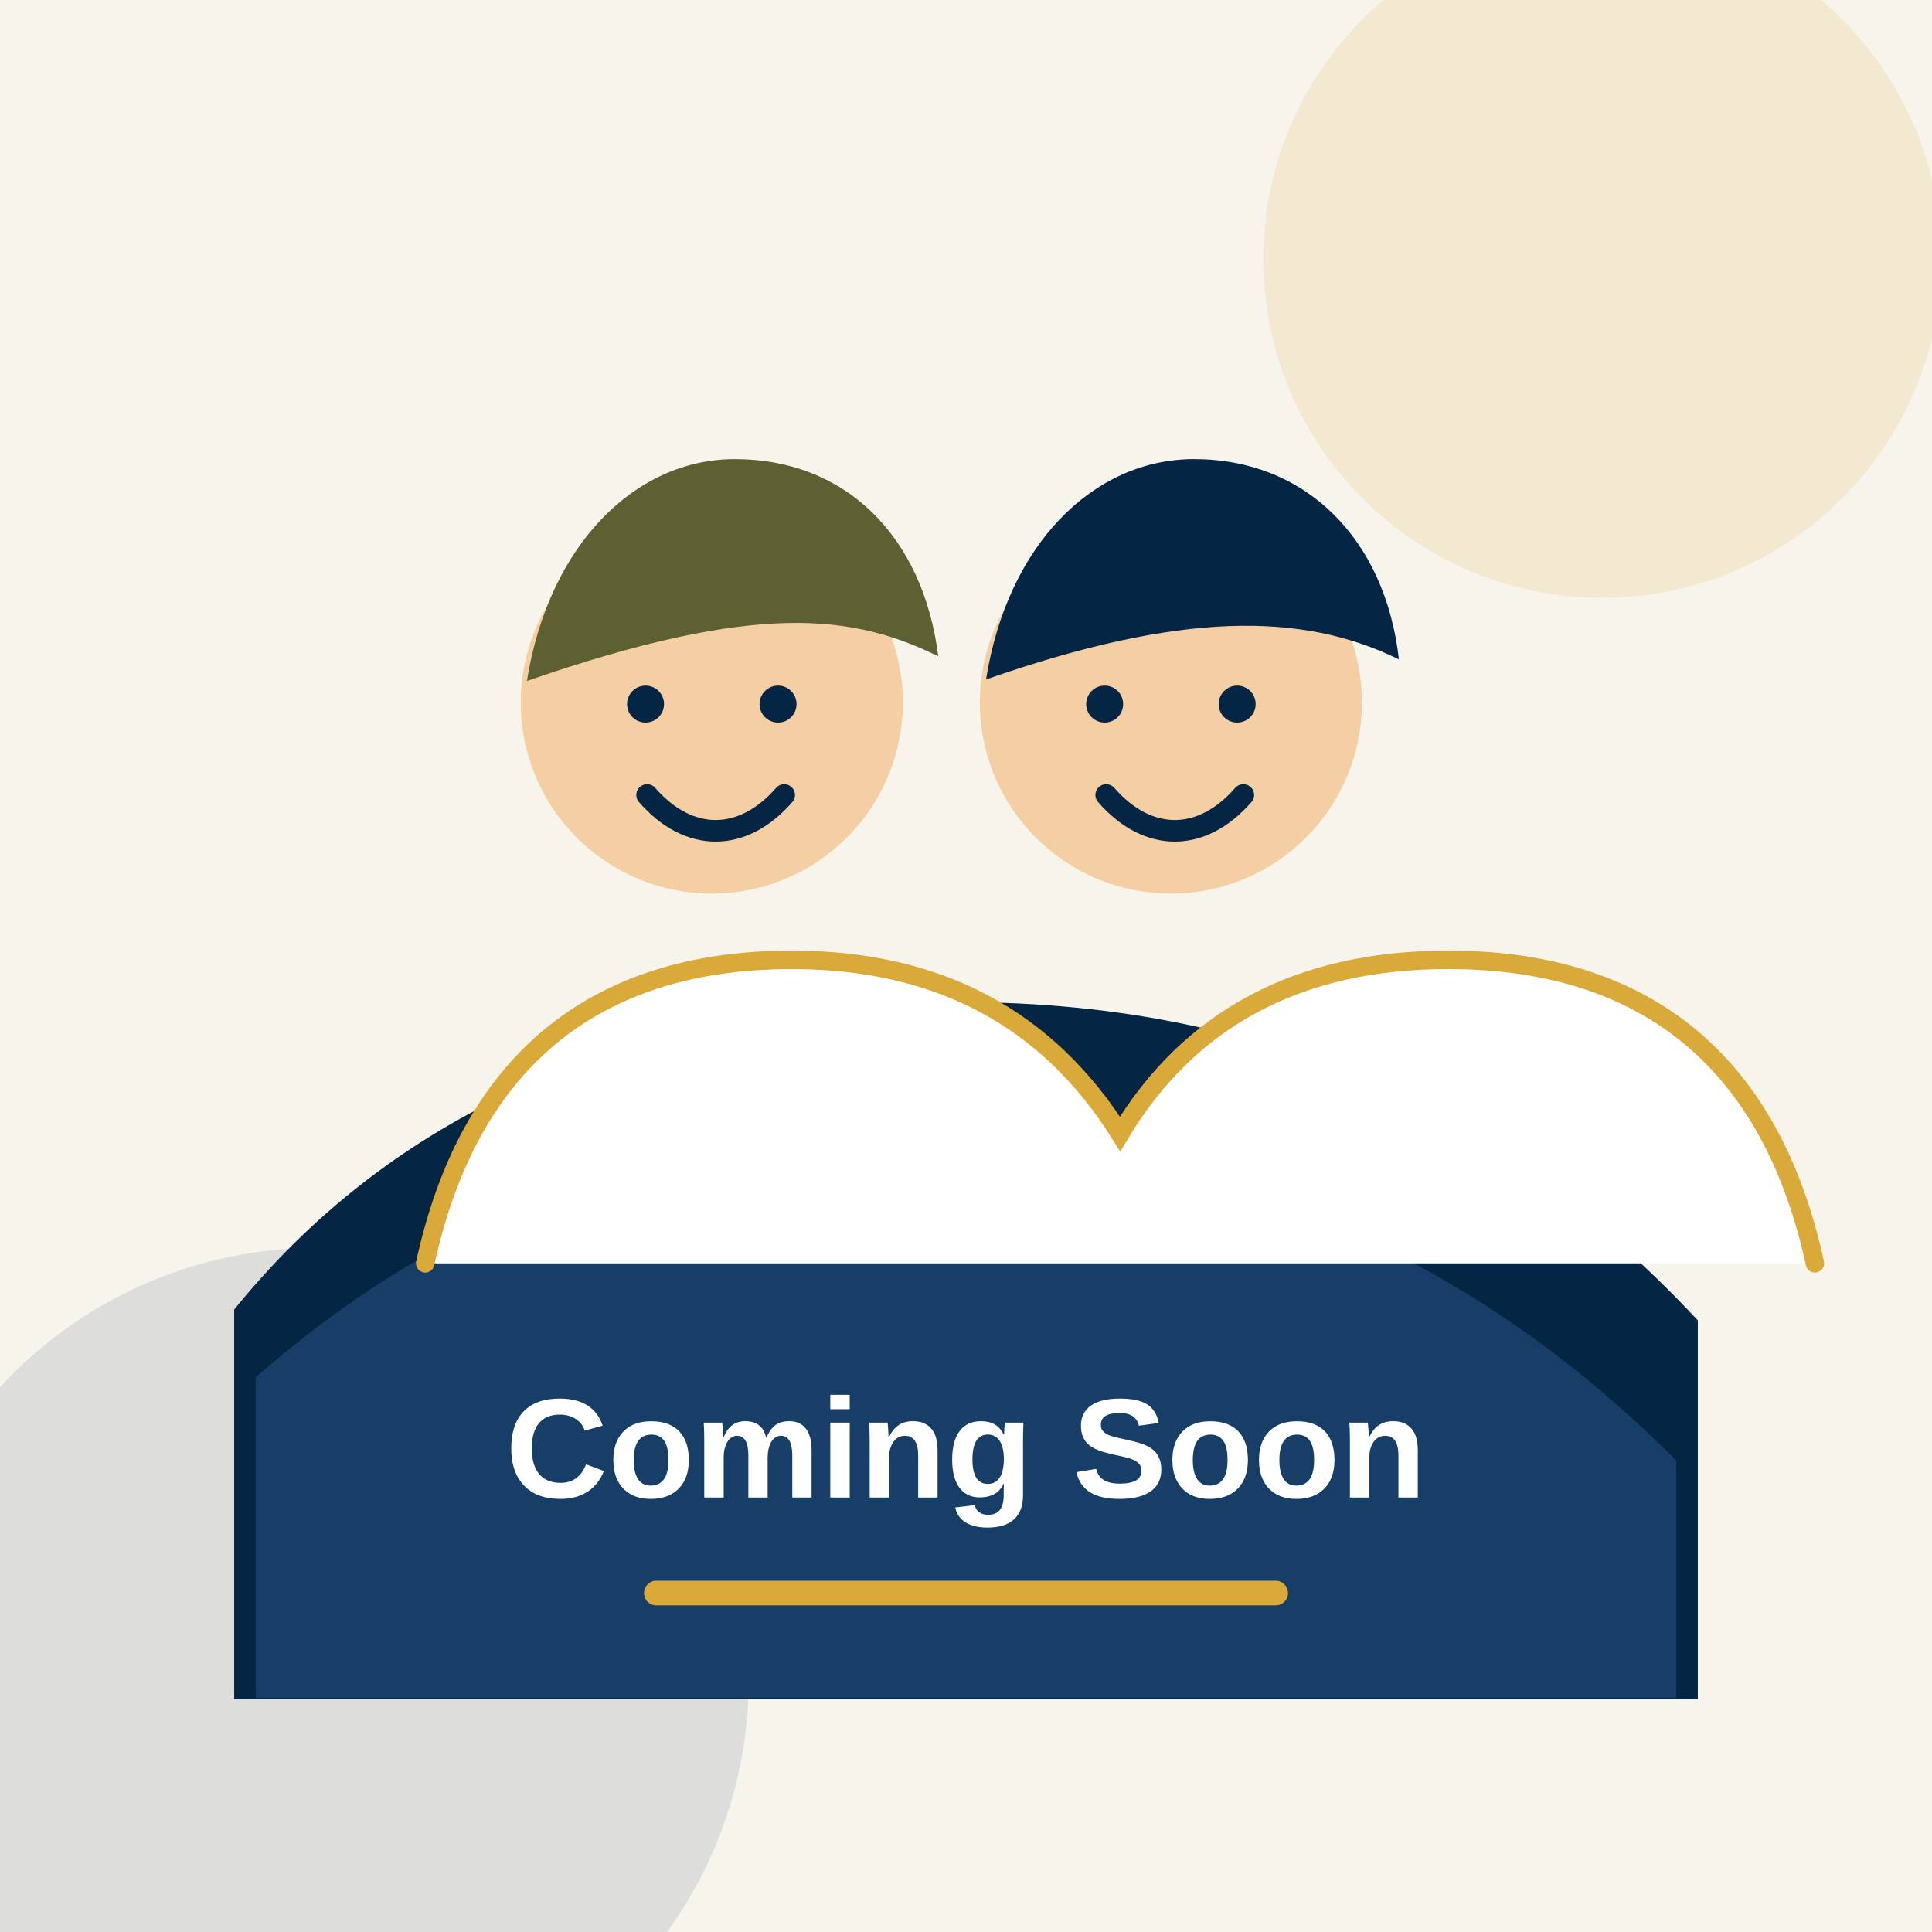
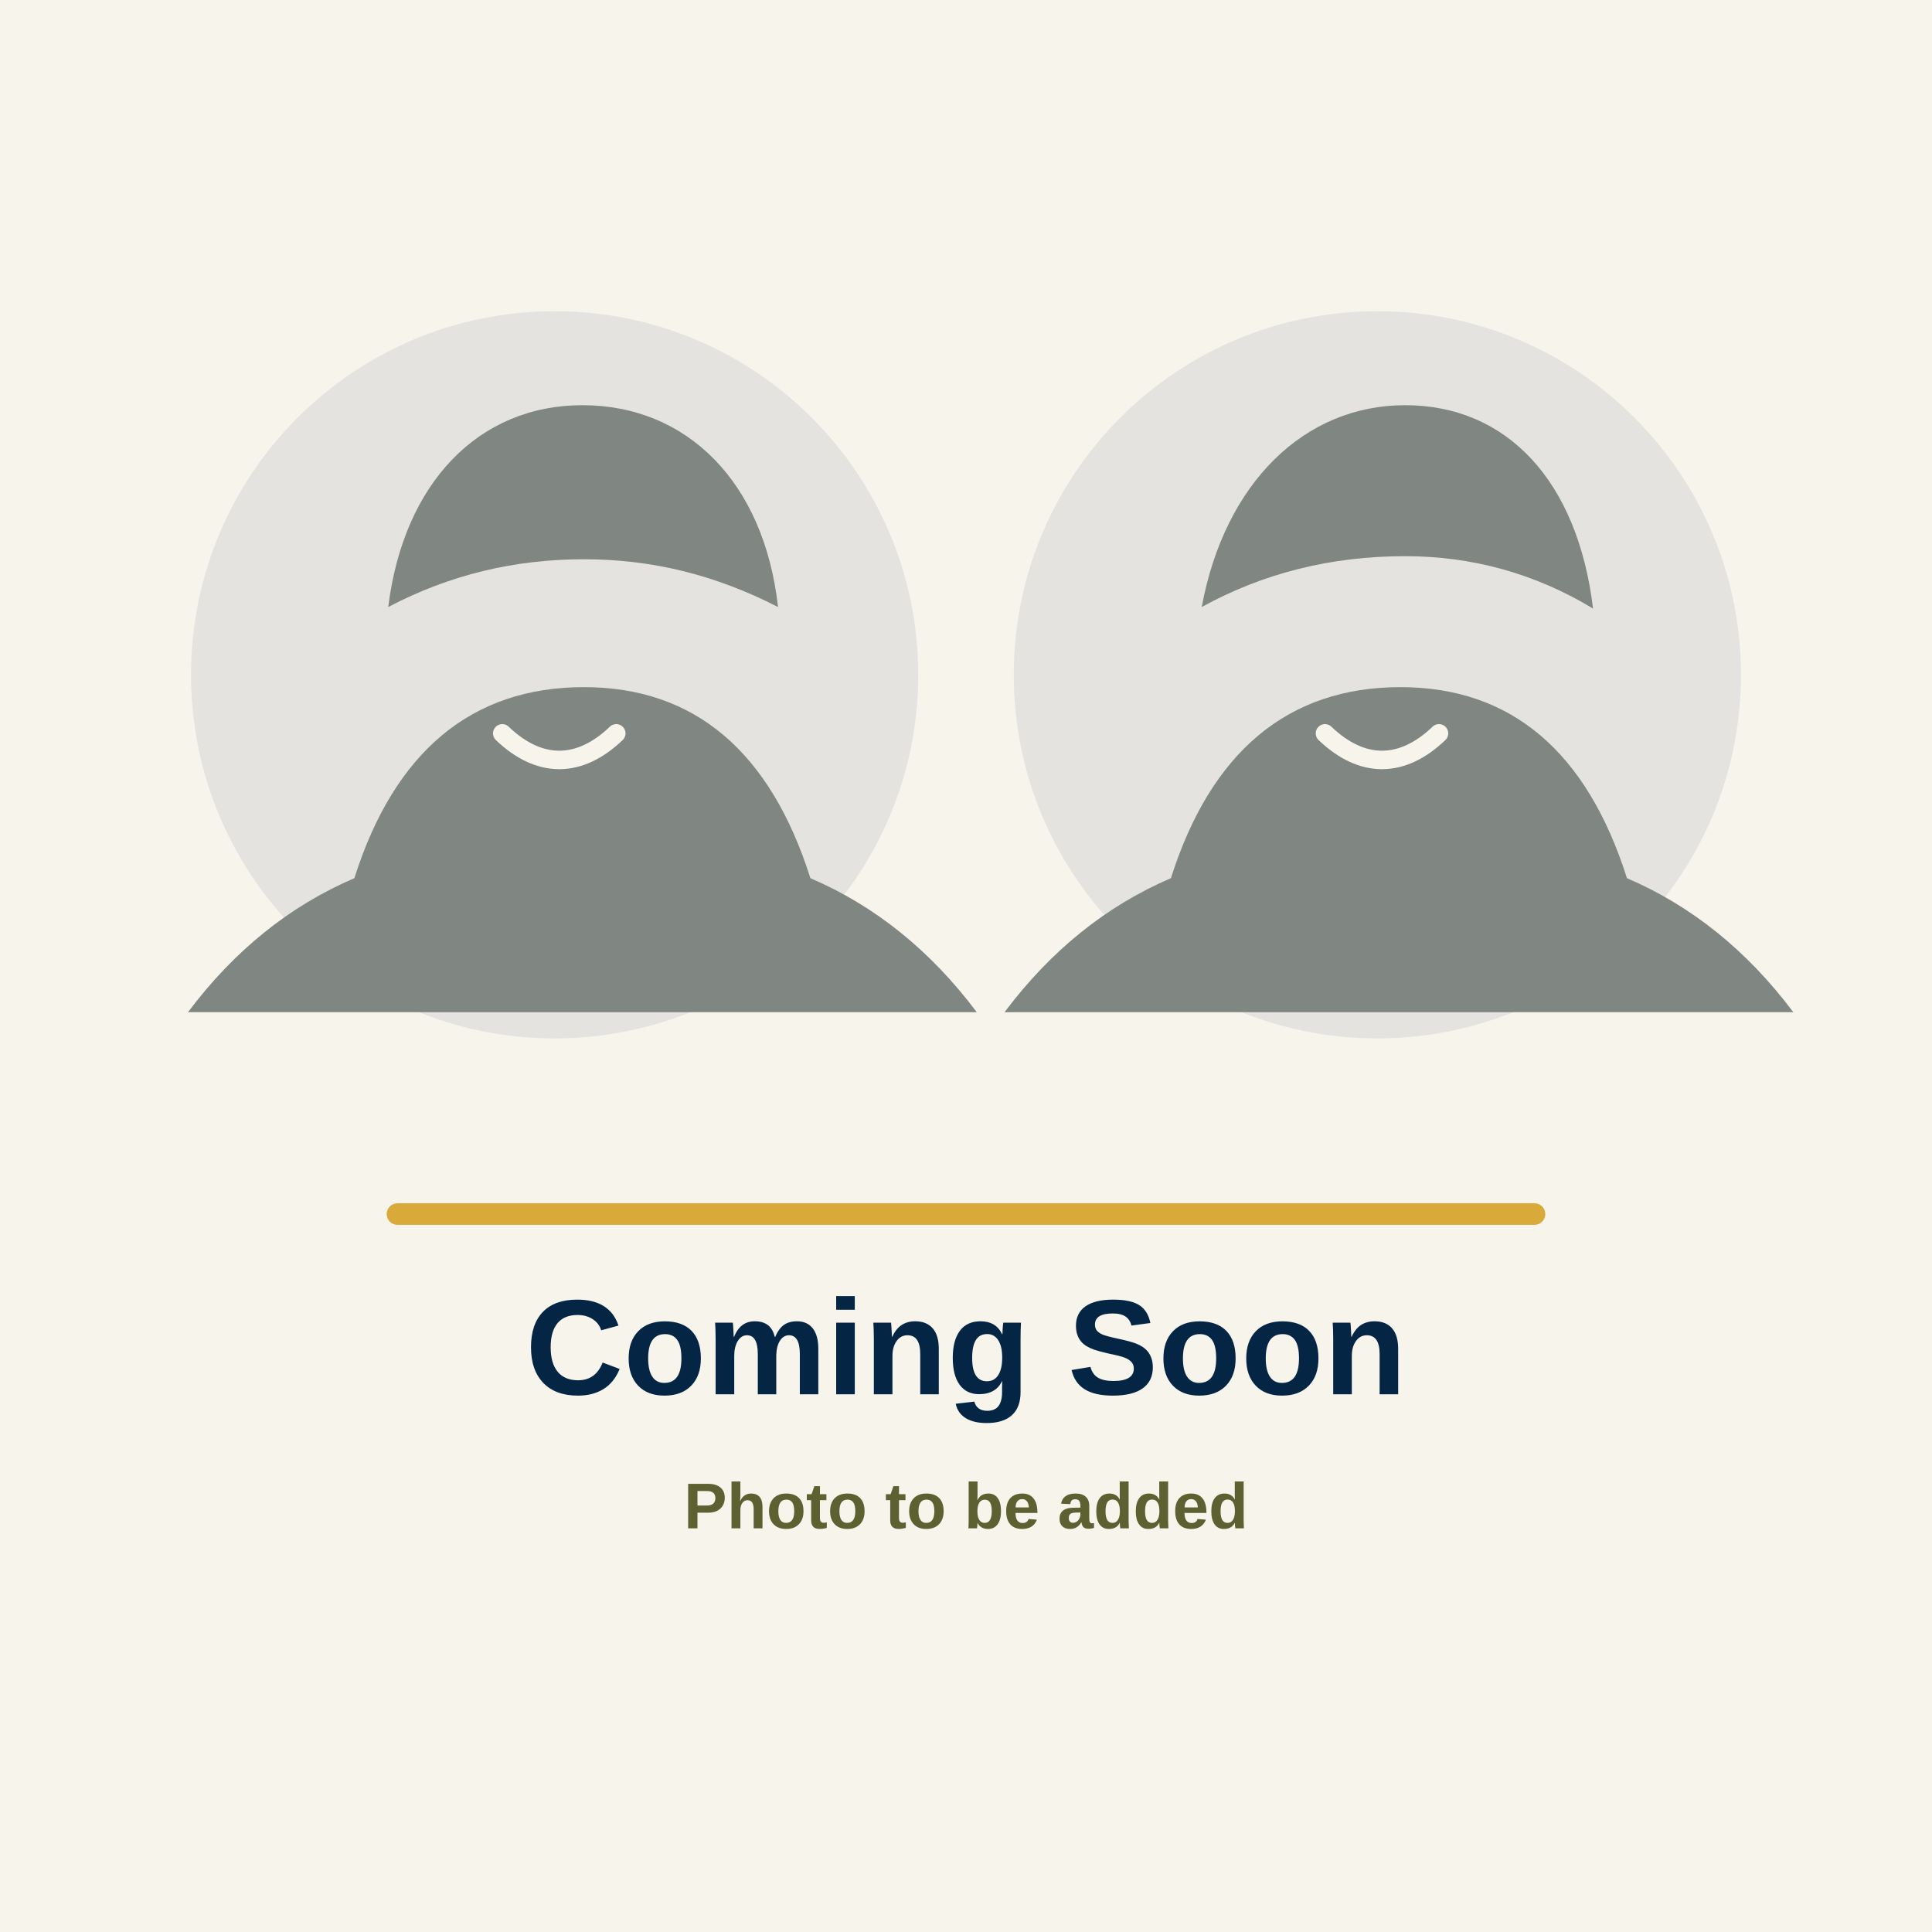
<svg xmlns="http://www.w3.org/2000/svg" viewBox="0 0 1254 1254" role="img" aria-labelledby="title desc">
  <rect width="1254" height="1254" fill="#f7f4ec" />
-   <circle cx="1040" cy="168" r="220" fill="#d9a93a" opacity="0.16" />
-   <circle cx="206" cy="1090" r="280" fill="#163e66" opacity="0.12" />
-   <path d="M152 850c98-121 238-187 420-198 218-13 390 55 530 205v246H152V850z" fill="#052544" />
-   <path d="M166 894c118-104 254-156 407-156 204 0 376 70 515 210v154H166V894z" fill="#163e66" />
-   <circle cx="462" cy="456" r="124" fill="#f4cfa4" />
-   <circle cx="760" cy="456" r="124" fill="#f4cfa4" />
-   <path d="M342 442c14-88 70-144 135-144 71 0 122 49 132 128-55-27-117-36-267 16z" fill="#5d6132" />
-   <path d="M640 441c14-88 70-143 135-143 72 0 124 51 133 130-63-31-142-31-268 13z" fill="#052544" />
-   <circle cx="419" cy="457" r="12" fill="#052544" />
-   <circle cx="505" cy="457" r="12" fill="#052544" />
-   <circle cx="717" cy="457" r="12" fill="#052544" />
-   <circle cx="803" cy="457" r="12" fill="#052544" />
-   <path d="M420 516c27 31 62 31 89 0" fill="none" stroke="#052544" stroke-width="14" stroke-linecap="round" />
-   <path d="M718 516c27 31 62 31 89 0" fill="none" stroke="#052544" stroke-width="14" stroke-linecap="round" />
-   <path d="M276 820c28-129 108-197 238-197 95 0 166 38 213 113 45-75 116-113 213-113 130 0 210 68 238 197" fill="#ffffff" />
-   <path d="M276 820c28-129 108-197 238-197 95 0 166 38 213 113 45-75 116-113 213-113 130 0 210 68 238 197" fill="none" stroke="#d9a93a" stroke-width="12" stroke-linecap="round" />
-   <text x="627" y="972" fill="#ffffff" font-family="Arial, Helvetica, sans-serif" font-size="92" font-weight="800" text-anchor="middle">Coming Soon</text>
-   <path d="M426 1034h402" stroke="#d9a93a" stroke-width="16" stroke-linecap="round" />
+   <circle cx="360" cy="438" r="236" fill="#e4e3df" />
+   <circle cx="894" cy="438" r="236" fill="#e4e3df" />
+   <path d="M230 570c26-82 76-124 149-124 72 0 121 42 147 124 42 18 78 47 108 87H122c30-40 66-69 108-87z" fill="#808783" />
+   <path d="M760 570c26-82 76-124 149-124 72 0 121 42 147 124 42 18 78 47 108 87H652c30-40 66-69 108-87z" fill="#808783" />
+   <path d="M252 394c10-81 59-131 126-131 68 0 118 50 127 131-41-21-82-31-126-31-45 0-87 10-127 31z" fill="#808783" />
+   <path d="M780 394c15-81 67-131 132-131 66 0 112 49 122 132-38-23-79-34-122-34-48 0-92 11-132 33z" fill="#808783" />
+   <path d="M326 476c24 23 50 23 74 0" fill="none" stroke="#f7f4ec" stroke-width="12" stroke-linecap="round" />
+   <path d="M860 476c24 23 50 23 74 0" fill="none" stroke="#f7f4ec" stroke-width="12" stroke-linecap="round" />
+   <path d="M258 788h738" stroke="#d9a93a" stroke-width="14" stroke-linecap="round" />
+   <text x="627" y="905" fill="#052544" font-family="Arial, Helvetica, sans-serif" font-size="88" font-weight="800" text-anchor="middle">Coming Soon</text>
+   <text x="627" y="992" fill="#5d6132" font-family="Arial, Helvetica, sans-serif" font-size="42" font-weight="700" text-anchor="middle">Photo to be added</text>
</svg>
